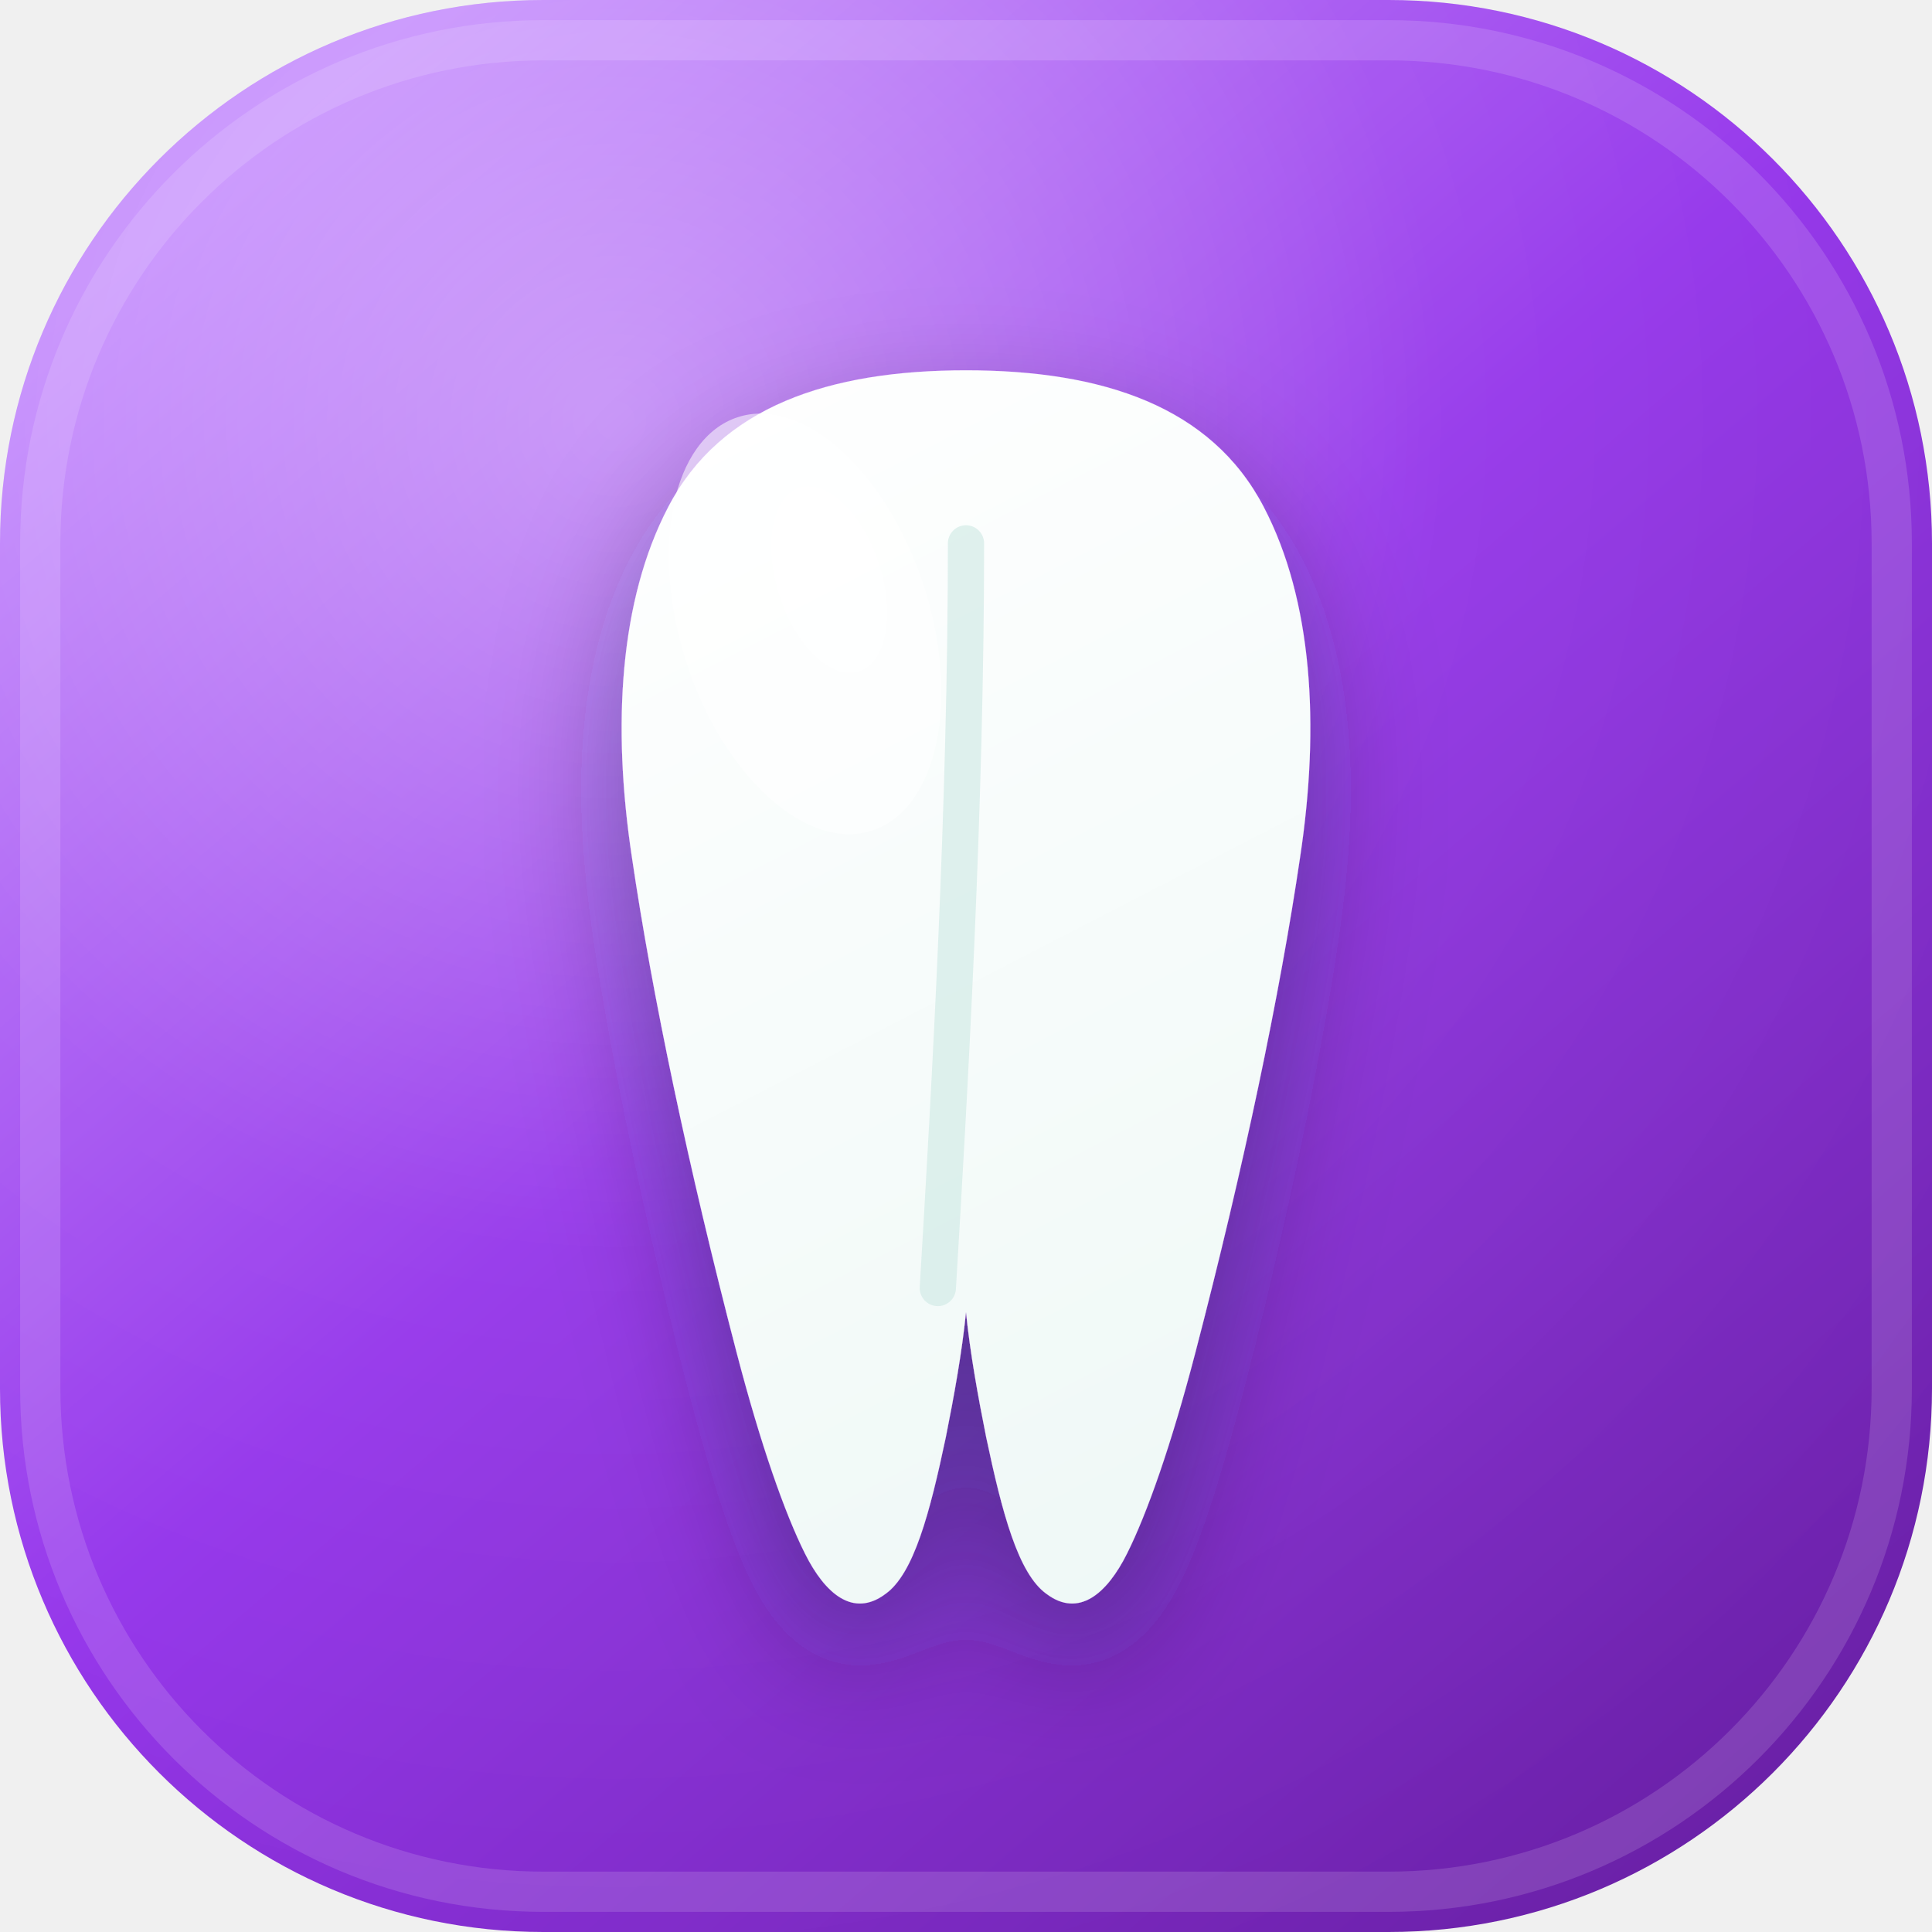
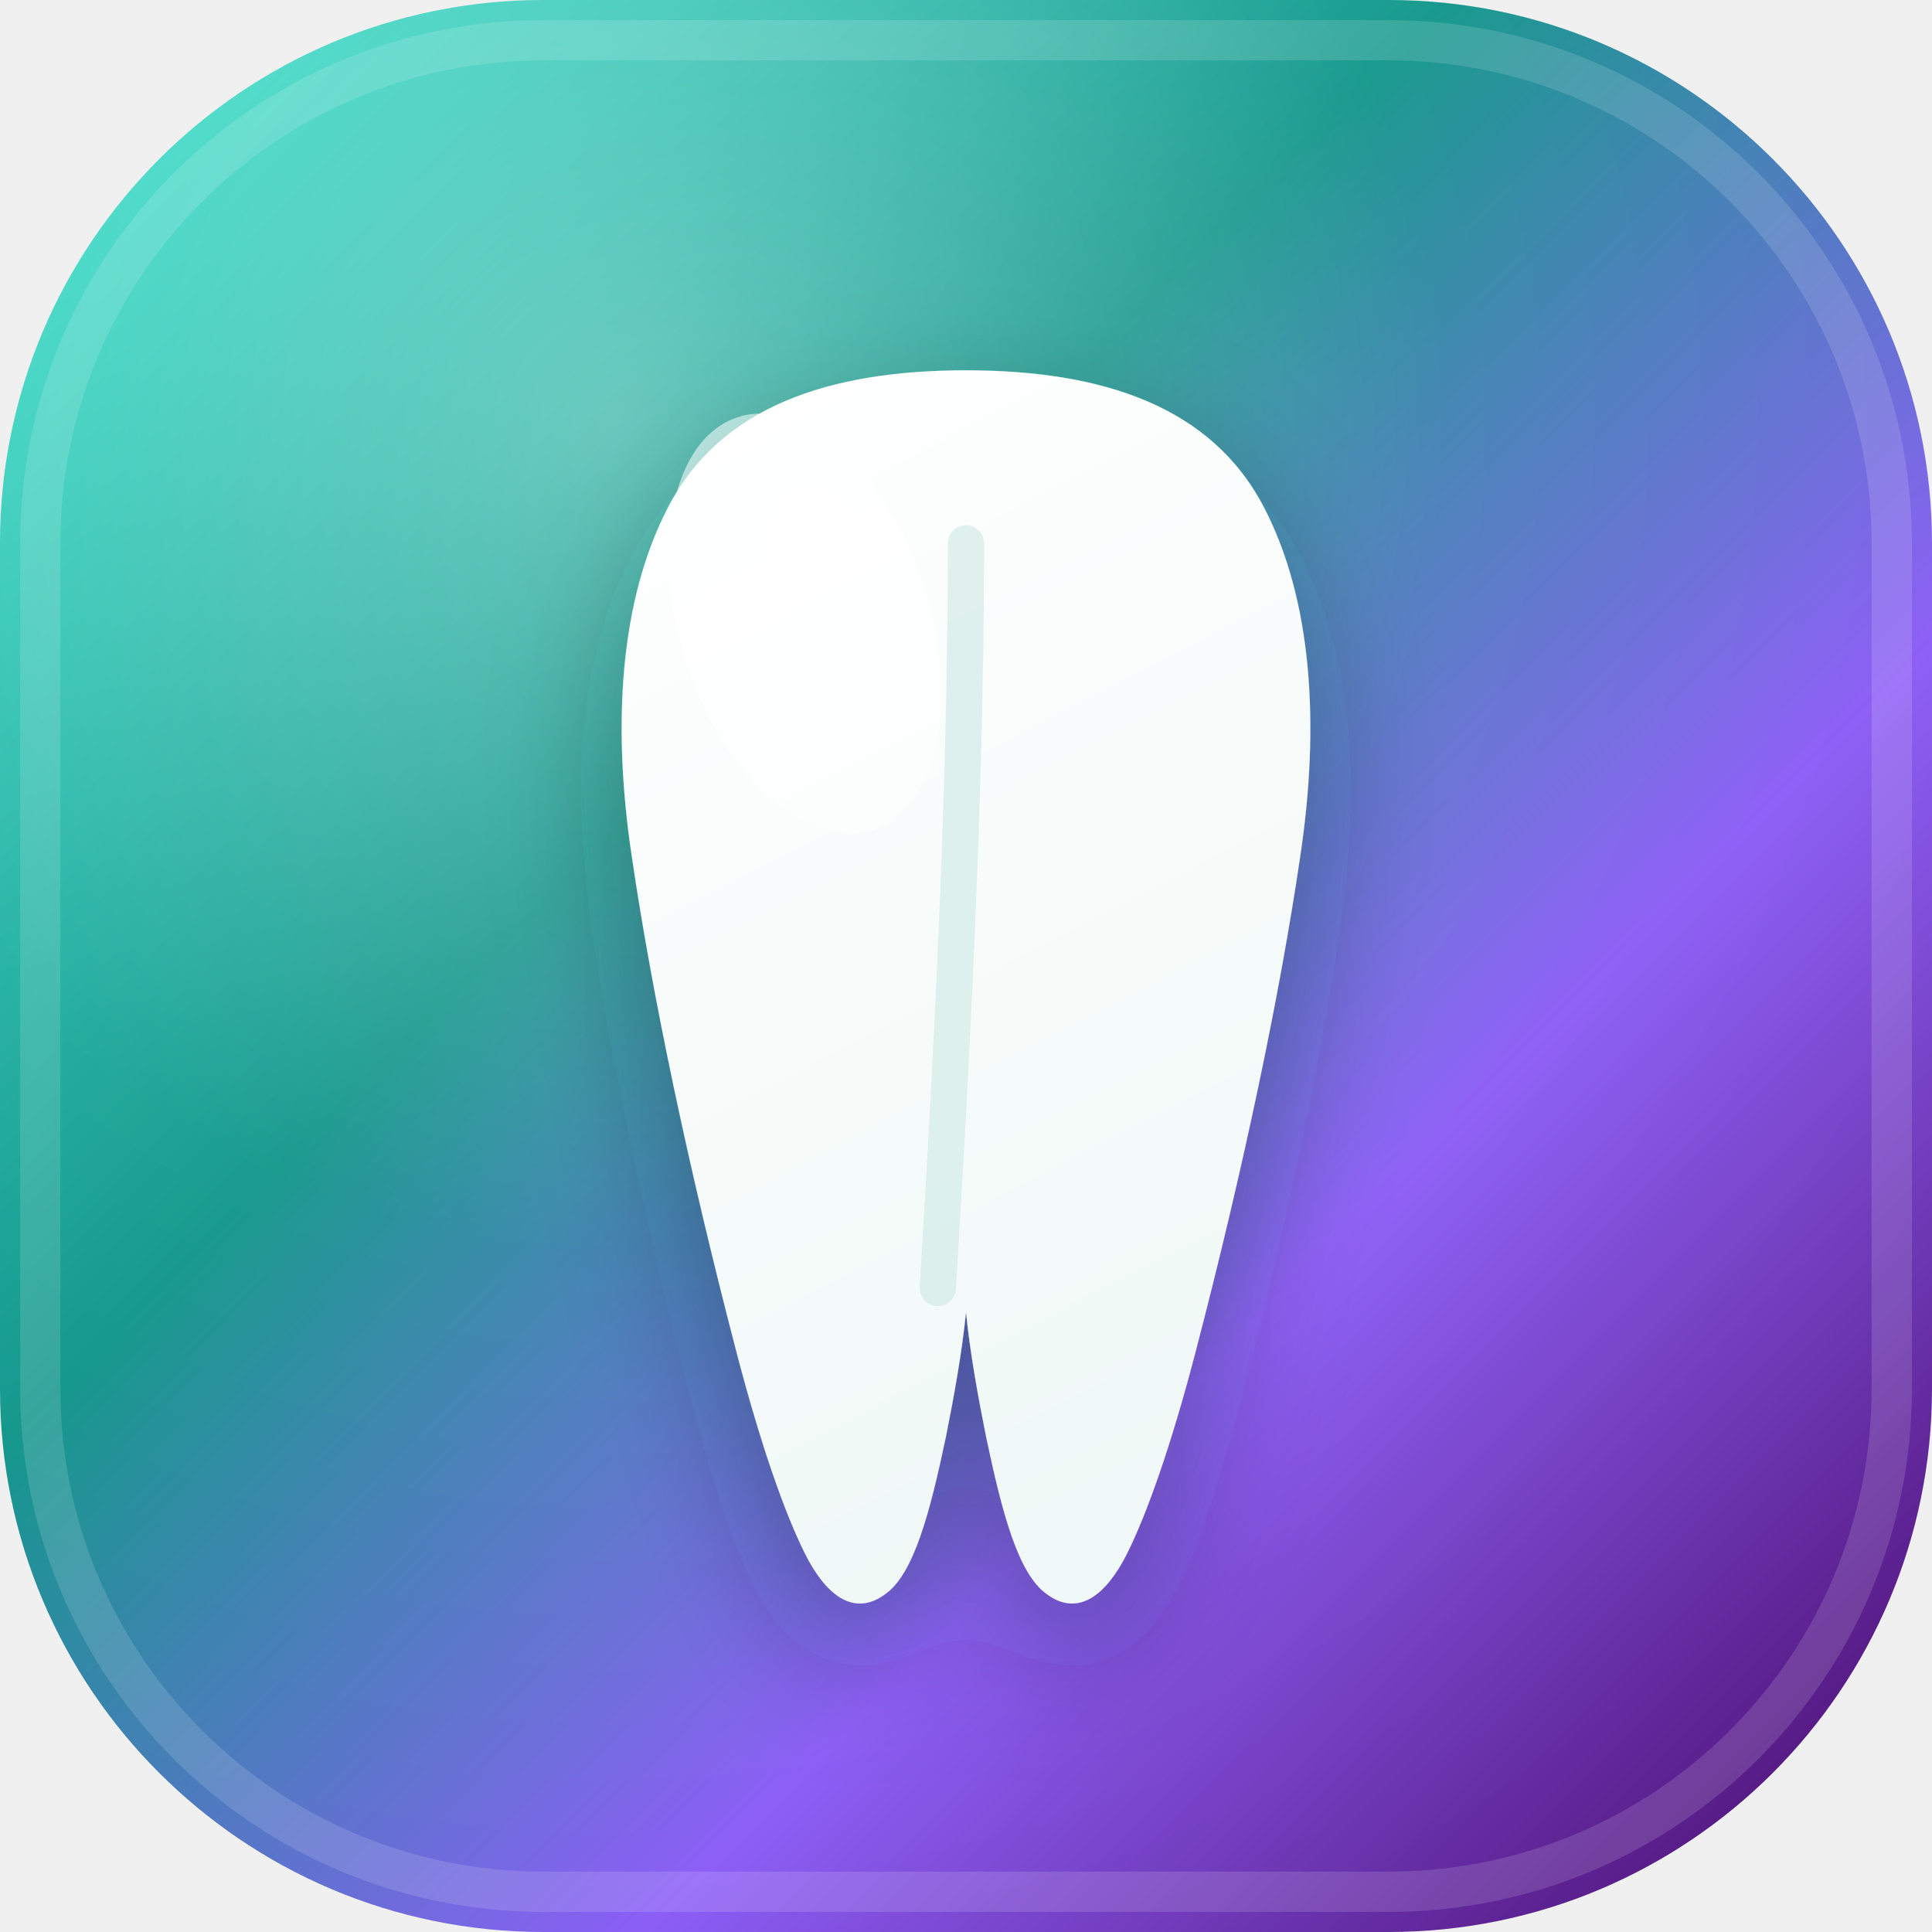
<svg xmlns="http://www.w3.org/2000/svg" viewBox="0 0 48 48" fill="none">
  <defs>
-     <linearGradient id="bg" x1="6" y1="4" x2="42" y2="46" gradientUnits="userSpaceOnUse">
-       <stop offset="0" stop-color="#c084fc" />
-       <stop offset="0.45" stop-color="#9333ea" />
-       <stop offset="1" stop-color="#6b21a8" />
+     <linearGradient id="bg" x1="4" y1="4" x2="44" y2="44" gradientUnits="userSpaceOnUse">
+       <stop offset="0%" stop-color="#2dd4bf" />
+       <stop offset="35%" stop-color="#0d9488" />
+       <stop offset="70%" stop-color="#8b5cf6" />
+       <stop offset="100%" stop-color="#581c87" />
    </linearGradient>
    <radialGradient id="glow" cx="0.32" cy="0.22" r="0.85">
      <stop offset="0" stop-color="#ffffff" stop-opacity="0.35" />
      <stop offset="0.5" stop-color="#ffffff" stop-opacity="0.06" />
      <stop offset="1" stop-color="#ffffff" stop-opacity="0" />
    </radialGradient>
    <linearGradient id="tooth" x1="16" y1="9" x2="32" y2="40" gradientUnits="userSpaceOnUse">
      <stop offset="0" stop-color="#ffffff" />
      <stop offset="1" stop-color="#eef8f6" />
    </linearGradient>
    <filter id="toothShadow" x="-20%" y="-20%" width="140%" height="150%">
      <feDropShadow dx="0" dy="1.4" stdDeviation="1.6" flood-color="#04302b" flood-opacity="0.35" />
    </filter>
  </defs>
  <rect width="48" height="48" rx="13.5" fill="url(#bg)" />
  <rect width="48" height="48" rx="13.5" fill="url(#glow)" />
  <rect x="1" y="1" width="46" height="46" rx="12.5" stroke="#ffffff" stroke-opacity="0.14" stroke-width="1" />
  <g filter="url(#toothShadow)">
    <path d="M24 9.2          C20.6 9.2 17.9 10.1 16.6 12.6          C15.4 14.9 15.2 18 15.7 21.3          C16.2 24.7 17.1 29 18.3 33.6          C18.9 35.9 19.5 37.6 20 38.6          C20.5 39.6 21.2 40.2 22 39.6          C22.7 39.1 23.1 37.6 23.5 35.7          C23.7 34.7 23.9 33.6 24 32.6          C24.1 33.6 24.3 34.7 24.5 35.7          C24.9 37.6 25.3 39.1 26 39.6          C26.8 40.2 27.5 39.6 28 38.6          C28.5 37.6 29.1 35.9 29.7 33.6          C30.9 29 31.8 24.7 32.3 21.3          C32.8 18 32.6 14.9 31.4 12.6          C30.1 10.1 27.4 9.2 24 9.2 Z" fill="url(#tooth)" />
    <path d="M24 13.5 C24 20 23.6 27 23.3 32" stroke="#cfe9e5" stroke-width="0.9" stroke-linecap="round" opacity="0.65" />
  </g>
  <ellipse cx="20" cy="15.5" rx="3.1" ry="5.4" fill="#ffffff" opacity="0.55" transform="rotate(-18 20 15.5)" />
  <ellipse cx="20.6" cy="14.4" rx="1.3" ry="2.4" fill="#ffffff" opacity="0.75" transform="rotate(-18 20.6 14.4)" />
</svg>
